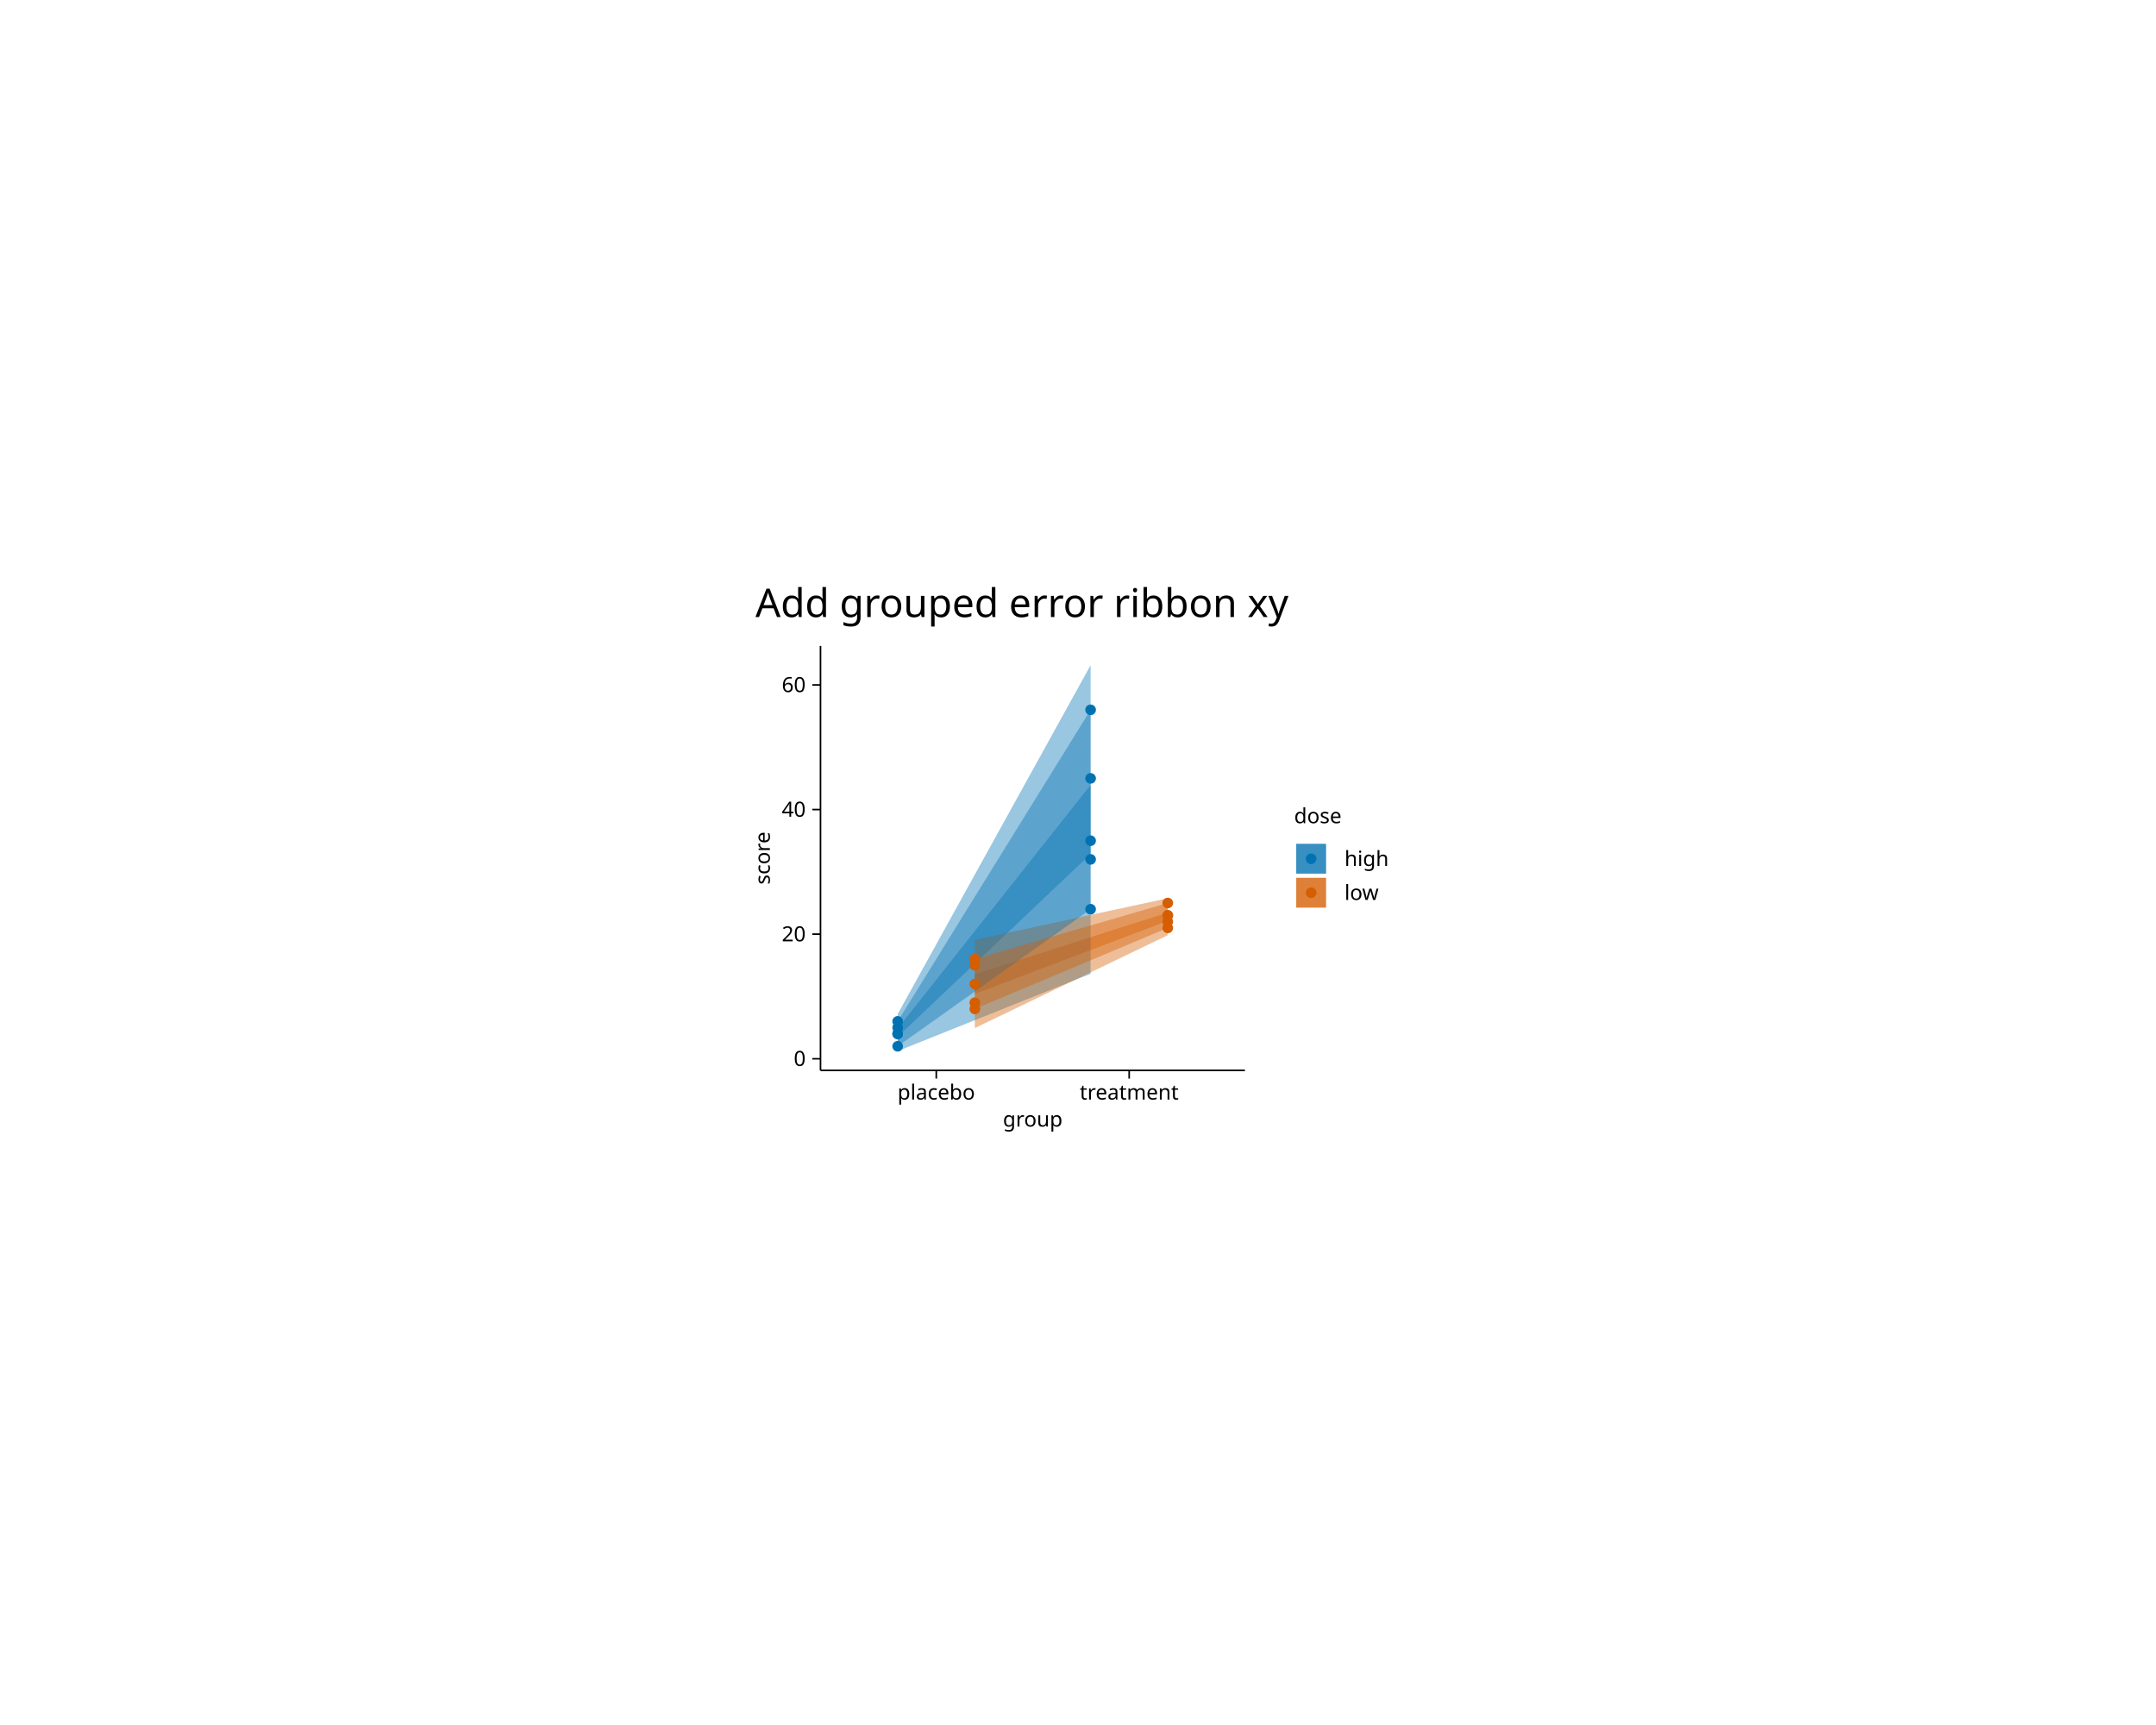
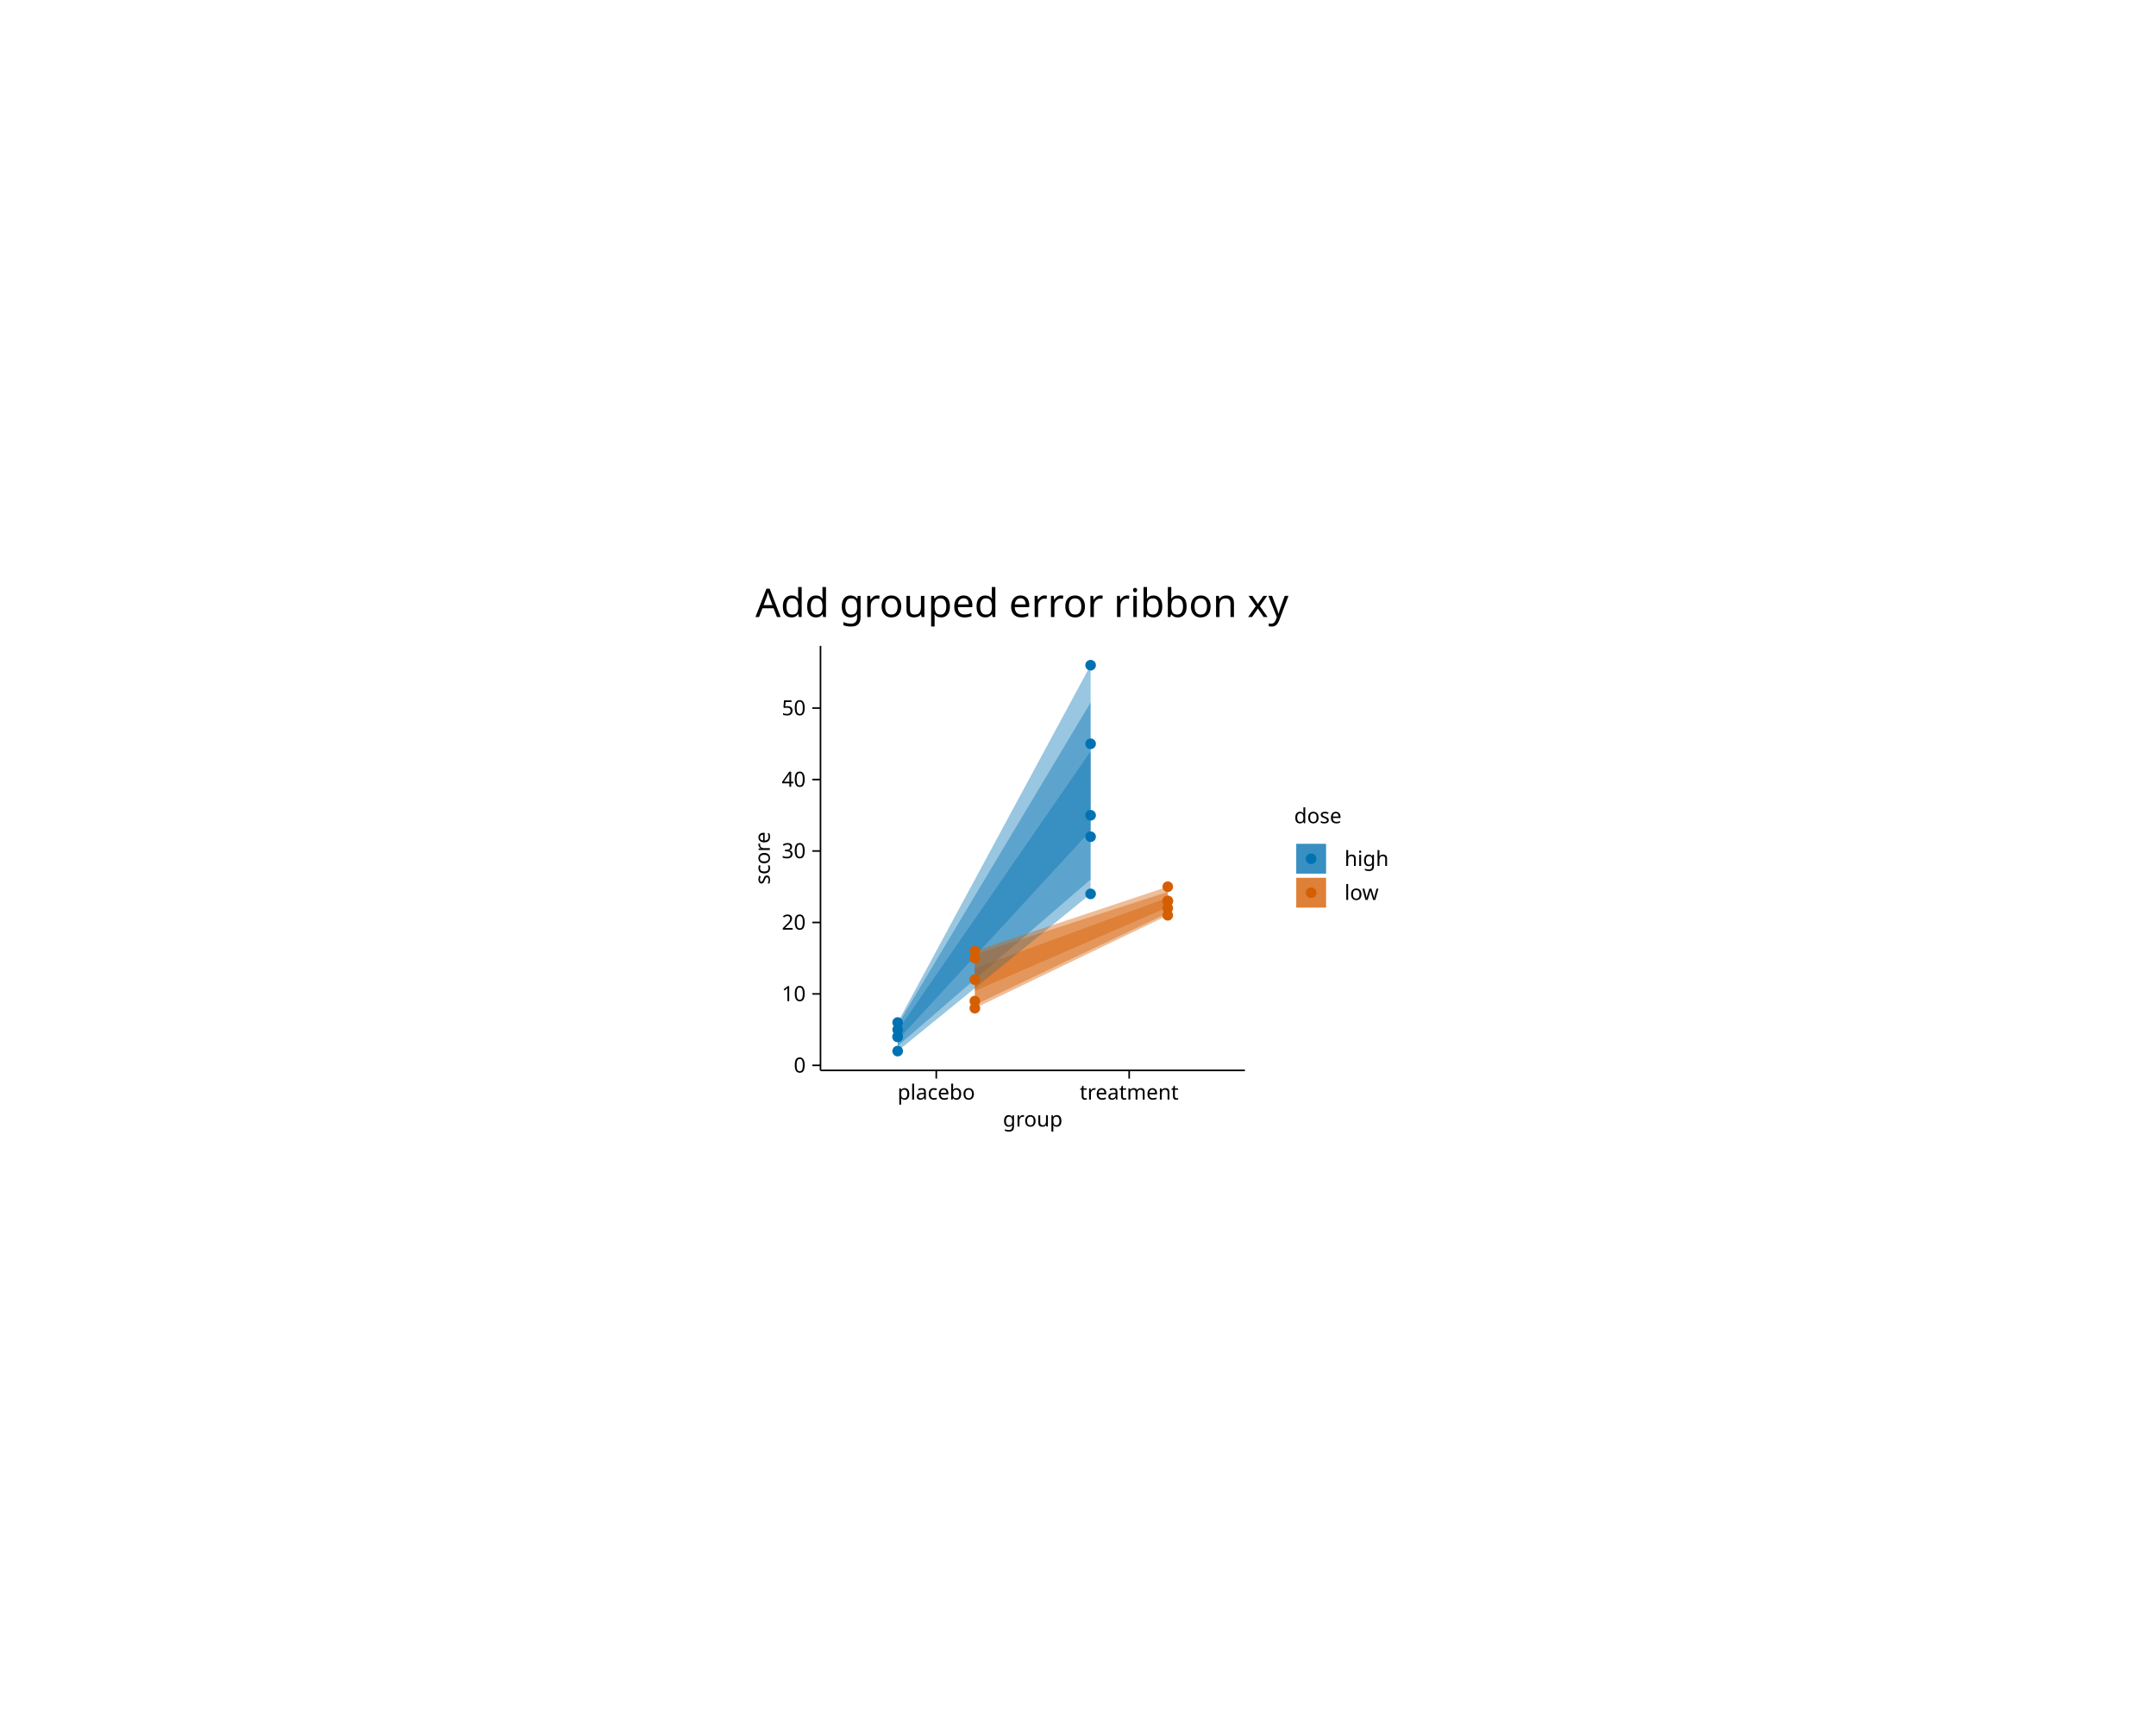
<svg xmlns="http://www.w3.org/2000/svg" class="svglite" data-engine-version="2.0" width="720.00pt" height="576.00pt" viewBox="0 0 720.00 576.00">
  <defs>
    <style type="text/css">
    .svglite line, .svglite polyline, .svglite polygon, .svglite path, .svglite rect, .svglite circle {
      fill: none;
      stroke: #000000;
      stroke-linecap: round;
      stroke-linejoin: round;
      stroke-miterlimit: 10.00;
    }
  </style>
  </defs>
  <rect width="100%" height="100%" style="stroke: none; fill: #FFFFFF;" />
  <defs>
    <clipPath id="cpMC4wMHw3MjAuMDB8MC4wMHw1NzYuMDA=">
      <rect x="0.00" y="0.00" width="720.00" height="576.00" />
    </clipPath>
  </defs>
  <g clip-path="url(#cpMC4wMHw3MjAuMDB8MC4wMHw1NzYuMDA=)">
</g>
  <defs>
    <clipPath id="cpMjQ1LjM5fDQ3NC42MXwxOTEuNDh8Mzg0LjUy">
      <rect x="245.39" y="191.48" width="229.22" height="193.04" />
    </clipPath>
  </defs>
  <g clip-path="url(#cpMjQ1LjM5fDQ3NC42MXwxOTEuNDh8Mzg0LjUy)">
    <rect x="245.39" y="191.48" width="229.22" height="193.04" style="stroke-width: 1.07; stroke: #FFFFFF; fill: #FFFFFF;" />
  </g>
  <g clip-path="url(#cpMC4wMHw3MjAuMDB8MC4wMHw1NzYuMDA=)">
</g>
  <defs>
    <clipPath id="cpMjc0LjAxfDQxNS43NXwyMTUuNjh8MzU3LjQx">
      <rect x="274.01" y="215.68" width="141.73" height="141.73" />
    </clipPath>
  </defs>
  <g clip-path="url(#cpMjc0LjAxfDQxNS43NXwyMTUuNjh8MzU3LjQx)">
</g>
  <g clip-path="url(#cpMC4wMHw3MjAuMDB8MC4wMHw1NzYuMDA=)">
</g>
  <defs>
    <clipPath id="cpMjUwLjg3fDQ2OS4xM3wyMTQuMjZ8Mzc5LjA0">
      <rect x="250.87" y="214.26" width="218.27" height="164.78" />
    </clipPath>
  </defs>
  <g clip-path="url(#cpMjUwLjg3fDQ2OS4xM3wyMTQuMjZ8Mzc5LjA0)">
    <rect x="250.87" y="214.26" width="218.27" height="164.78" style="stroke-width: 1.07; stroke: none;" />
  </g>
  <g clip-path="url(#cpMC4wMHw3MjAuMDB8MC4wMHw1NzYuMDA=)">
</g>
  <g clip-path="url(#cpMjc0LjAxfDQxNS43NXwyMTUuNjh8MzU3LjQx)">
    <rect x="274.01" y="215.68" width="141.73" height="141.73" style="stroke-width: 1.07; stroke: none;" />
-     <polygon points="299.78,343.42 364.21,262.12 364.21,285.16 299.78,346.18 " style="stroke-width: 0.00; stroke: none; stroke-linecap: butt; fill: #0072B2; fill-opacity: 0.40;" />
-     <polyline points="299.78,343.42 364.21,262.12 " style="stroke-width: 1.07; stroke: none; stroke-linecap: butt;" />
-     <polyline points="364.21,285.16 299.78,346.18 " style="stroke-width: 1.07; stroke: none; stroke-linecap: butt;" />
-     <polygon points="325.55,325.28 389.98,304.72 389.98,307.48 325.55,331.86 " style="stroke-width: 0.00; stroke: none; stroke-linecap: butt; fill: #D55E00; fill-opacity: 0.40;" />
-     <polyline points="325.55,325.28 389.98,304.72 " style="stroke-width: 1.07; stroke: none; stroke-linecap: butt;" />
-     <polyline points="389.98,307.48 325.55,331.86 " style="stroke-width: 1.07; stroke: none; stroke-linecap: butt;" />
-     <polygon points="299.78,338.63 364.21,222.12 364.21,325.16 299.78,350.97 " style="stroke-width: 0.00; stroke: none; stroke-linecap: butt; fill: #0072B2; fill-opacity: 0.40;" />
-     <polyline points="299.78,338.63 364.21,222.12 " style="stroke-width: 1.07; stroke: none; stroke-linecap: butt;" />
-     <polyline points="364.21,325.16 299.78,350.97 " style="stroke-width: 1.07; stroke: none; stroke-linecap: butt;" />
-     <polygon points="325.55,313.86 389.98,299.93 389.98,312.27 325.55,343.28 " style="stroke-width: 0.00; stroke: none; stroke-linecap: butt; fill: #D55E00; fill-opacity: 0.40;" />
-     <polyline points="325.55,313.86 389.98,299.93 " style="stroke-width: 1.07; stroke: none; stroke-linecap: butt;" />
-     <polyline points="389.98,312.27 325.55,343.28 " style="stroke-width: 1.07; stroke: none; stroke-linecap: butt;" />
-     <polygon points="299.78,341.05 364.21,237.02 364.21,303.60 299.78,349.37 " style="stroke-width: 0.00; stroke: none; stroke-linecap: butt; fill: #0072B2; fill-opacity: 0.40;" />
-     <polyline points="299.78,341.05 364.21,237.02 " style="stroke-width: 1.07; stroke: none; stroke-linecap: butt;" />
-     <polyline points="364.21,303.60 299.78,349.37 " style="stroke-width: 1.07; stroke: none; stroke-linecap: butt;" />
-     <polygon points="325.55,320.25 389.98,301.52 389.98,309.84 325.55,336.89 " style="stroke-width: 0.00; stroke: none; stroke-linecap: butt; fill: #D55E00; fill-opacity: 0.40;" />
-     <polyline points="325.55,320.25 389.98,301.52 " style="stroke-width: 1.07; stroke: none; stroke-linecap: butt;" />
-     <polyline points="389.98,309.84 325.55,336.89 " style="stroke-width: 1.07; stroke: none; stroke-linecap: butt;" />
-     <circle cx="299.78" cy="349.37" r="1.42" style="stroke-width: 0.71; stroke: #0072B2; fill: #0072B2;" />
-     <circle cx="299.78" cy="345.21" r="1.42" style="stroke-width: 0.71; stroke: #0072B2; fill: #0072B2;" />
-     <circle cx="299.78" cy="343.13" r="1.42" style="stroke-width: 0.71; stroke: #0072B2; fill: #0072B2;" />
-     <circle cx="299.78" cy="345.21" r="1.42" style="stroke-width: 0.71; stroke: #0072B2; fill: #0072B2;" />
-     <circle cx="299.78" cy="341.05" r="1.42" style="stroke-width: 0.71; stroke: #0072B2; fill: #0072B2;" />
-     <circle cx="325.55" cy="334.81" r="1.42" style="stroke-width: 0.71; stroke: #D55E00; fill: #D55E00;" />
-     <circle cx="325.55" cy="336.89" r="1.42" style="stroke-width: 0.71; stroke: #D55E00; fill: #D55E00;" />
-     <circle cx="325.55" cy="328.57" r="1.42" style="stroke-width: 0.71; stroke: #D55E00; fill: #D55E00;" />
-     <circle cx="325.55" cy="322.33" r="1.42" style="stroke-width: 0.71; stroke: #D55E00; fill: #D55E00;" />
-     <circle cx="325.55" cy="320.25" r="1.42" style="stroke-width: 0.71; stroke: #D55E00; fill: #D55E00;" />
-     <circle cx="364.21" cy="286.96" r="1.42" style="stroke-width: 0.71; stroke: #0072B2; fill: #0072B2;" />
-     <circle cx="364.21" cy="280.72" r="1.42" style="stroke-width: 0.71; stroke: #0072B2; fill: #0072B2;" />
-     <circle cx="364.21" cy="303.60" r="1.42" style="stroke-width: 0.71; stroke: #0072B2; fill: #0072B2;" />
-     <circle cx="364.21" cy="259.91" r="1.42" style="stroke-width: 0.71; stroke: #0072B2; fill: #0072B2;" />
-     <circle cx="364.21" cy="237.02" r="1.42" style="stroke-width: 0.71; stroke: #0072B2; fill: #0072B2;" />
-     <circle cx="389.98" cy="305.68" r="1.42" style="stroke-width: 0.71; stroke: #D55E00; fill: #D55E00;" />
-     <circle cx="389.98" cy="301.52" r="1.42" style="stroke-width: 0.71; stroke: #D55E00; fill: #D55E00;" />
-     <circle cx="389.98" cy="309.84" r="1.42" style="stroke-width: 0.71; stroke: #D55E00; fill: #D55E00;" />
-     <circle cx="389.98" cy="307.76" r="1.42" style="stroke-width: 0.71; stroke: #D55E00; fill: #D55E00;" />
-     <circle cx="389.98" cy="305.68" r="1.42" style="stroke-width: 0.71; stroke: #D55E00; fill: #D55E00;" />
+     <polygon points="299.78,344.14 364.21,250.90 364.21,277.33 299.78,347.30 " style="stroke-width: 0.00; stroke: none; stroke-linecap: butt; fill: #0072B2; fill-opacity: 0.40;" />
+     <polyline points="299.78,344.14 364.21,250.90 " style="stroke-width: 1.07; stroke: none; stroke-linecap: butt;" />
+     <polyline points="364.21,277.33 299.78,347.30 " style="stroke-width: 1.07; stroke: none; stroke-linecap: butt;" />
+     <polygon points="325.55,323.34 389.98,299.76 389.98,302.92 325.55,330.88 " style="stroke-width: 0.00; stroke: none; stroke-linecap: butt; fill: #D55E00; fill-opacity: 0.40;" />
+     <polyline points="325.55,323.34 389.98,299.76 " style="stroke-width: 1.07; stroke: none; stroke-linecap: butt;" />
+     <polyline points="389.98,302.92 325.55,330.88 " style="stroke-width: 1.07; stroke: none; stroke-linecap: butt;" />
+     <polygon points="299.78,342.18 364.21,234.57 364.21,293.66 299.78,349.26 " style="stroke-width: 0.00; stroke: none; stroke-linecap: butt; fill: #0072B2; fill-opacity: 0.40;" />
+     <polyline points="299.78,342.18 364.21,234.57 " style="stroke-width: 1.07; stroke: none; stroke-linecap: butt;" />
+     <polyline points="364.21,293.66 299.78,349.26 " style="stroke-width: 1.07; stroke: none; stroke-linecap: butt;" />
+     <polygon points="325.55,318.67 389.98,297.80 389.98,304.88 325.55,335.54 " style="stroke-width: 0.00; stroke: none; stroke-linecap: butt; fill: #D55E00; fill-opacity: 0.40;" />
+     <polyline points="325.55,318.67 389.98,297.80 " style="stroke-width: 1.07; stroke: none; stroke-linecap: butt;" />
+     <polyline points="389.98,304.88 325.55,335.54 " style="stroke-width: 1.07; stroke: none; stroke-linecap: butt;" />
+     <polygon points="299.78,341.43 364.21,222.12 364.21,298.48 299.78,350.97 " style="stroke-width: 0.00; stroke: none; stroke-linecap: butt; fill: #0072B2; fill-opacity: 0.40;" />
+     <polyline points="299.78,341.43 364.21,222.12 " style="stroke-width: 1.07; stroke: none; stroke-linecap: butt;" />
+     <polyline points="364.21,298.48 299.78,350.97 " style="stroke-width: 1.07; stroke: none; stroke-linecap: butt;" />
+     <polygon points="325.55,317.56 389.98,296.09 389.98,305.63 325.55,336.65 " style="stroke-width: 0.00; stroke: none; stroke-linecap: butt; fill: #D55E00; fill-opacity: 0.40;" />
+     <polyline points="325.55,317.56 389.98,296.09 " style="stroke-width: 1.07; stroke: none; stroke-linecap: butt;" />
+     <polyline points="389.98,305.63 325.55,336.65 " style="stroke-width: 1.07; stroke: none; stroke-linecap: butt;" />
+     <circle cx="299.78" cy="350.97" r="1.42" style="stroke-width: 0.71; stroke: #0072B2; fill: #0072B2;" />
+     <circle cx="299.78" cy="346.20" r="1.42" style="stroke-width: 0.71; stroke: #0072B2; fill: #0072B2;" />
+     <circle cx="299.78" cy="343.81" r="1.42" style="stroke-width: 0.71; stroke: #0072B2; fill: #0072B2;" />
+     <circle cx="299.78" cy="346.20" r="1.42" style="stroke-width: 0.71; stroke: #0072B2; fill: #0072B2;" />
+     <circle cx="299.78" cy="341.43" r="1.42" style="stroke-width: 0.71; stroke: #0072B2; fill: #0072B2;" />
+     <circle cx="325.55" cy="334.27" r="1.42" style="stroke-width: 0.71; stroke: #D55E00; fill: #D55E00;" />
+     <circle cx="325.55" cy="336.65" r="1.42" style="stroke-width: 0.71; stroke: #D55E00; fill: #D55E00;" />
+     <circle cx="325.55" cy="327.11" r="1.42" style="stroke-width: 0.71; stroke: #D55E00; fill: #D55E00;" />
+     <circle cx="325.55" cy="319.95" r="1.42" style="stroke-width: 0.71; stroke: #D55E00; fill: #D55E00;" />
+     <circle cx="325.55" cy="317.56" r="1.42" style="stroke-width: 0.71; stroke: #D55E00; fill: #D55E00;" />
+     <circle cx="364.21" cy="279.39" r="1.42" style="stroke-width: 0.71; stroke: #0072B2; fill: #0072B2;" />
+     <circle cx="364.21" cy="272.23" r="1.42" style="stroke-width: 0.71; stroke: #0072B2; fill: #0072B2;" />
+     <circle cx="364.21" cy="298.48" r="1.42" style="stroke-width: 0.71; stroke: #0072B2; fill: #0072B2;" />
+     <circle cx="364.21" cy="248.37" r="1.42" style="stroke-width: 0.71; stroke: #0072B2; fill: #0072B2;" />
+     <circle cx="364.21" cy="222.12" r="1.42" style="stroke-width: 0.71; stroke: #0072B2; fill: #0072B2;" />
+     <circle cx="389.98" cy="300.86" r="1.42" style="stroke-width: 0.71; stroke: #D55E00; fill: #D55E00;" />
+     <circle cx="389.98" cy="296.09" r="1.42" style="stroke-width: 0.71; stroke: #D55E00; fill: #D55E00;" />
+     <circle cx="389.98" cy="305.63" r="1.42" style="stroke-width: 0.71; stroke: #D55E00; fill: #D55E00;" />
+     <circle cx="389.98" cy="303.25" r="1.42" style="stroke-width: 0.71; stroke: #D55E00; fill: #D55E00;" />
+     <circle cx="389.98" cy="300.86" r="1.42" style="stroke-width: 0.71; stroke: #D55E00; fill: #D55E00;" />
  </g>
  <g clip-path="url(#cpMC4wMHw3MjAuMDB8MC4wMHw1NzYuMDA=)">
    <polyline points="274.01,357.41 274.01,215.68 " style="stroke-width: 0.53; stroke-linecap: butt;" />
-     <text x="269.08" y="355.94" text-anchor="end" style="font-size: 7.00px; font-family: sans;" textLength="3.89px" lengthAdjust="spacingAndGlyphs">0</text>
-     <text x="269.08" y="314.33" text-anchor="end" style="font-size: 7.00px; font-family: sans;" textLength="7.79px" lengthAdjust="spacingAndGlyphs">20</text>
-     <text x="269.08" y="272.72" text-anchor="end" style="font-size: 7.00px; font-family: sans;" textLength="7.79px" lengthAdjust="spacingAndGlyphs">40</text>
-     <text x="269.08" y="231.11" text-anchor="end" style="font-size: 7.00px; font-family: sans;" textLength="7.79px" lengthAdjust="spacingAndGlyphs">60</text>
-     <polyline points="271.27,353.54 274.01,353.54 " style="stroke-width: 0.53; stroke-linecap: butt;" />
-     <polyline points="271.27,311.92 274.01,311.92 " style="stroke-width: 0.53; stroke-linecap: butt;" />
-     <polyline points="271.27,270.31 274.01,270.31 " style="stroke-width: 0.53; stroke-linecap: butt;" />
-     <polyline points="271.27,228.70 274.01,228.70 " style="stroke-width: 0.53; stroke-linecap: butt;" />
+     <text x="269.08" y="358.15" text-anchor="end" style="font-size: 7.00px; font-family: sans;" textLength="3.89px" lengthAdjust="spacingAndGlyphs">0</text>
+     <text x="269.08" y="334.29" text-anchor="end" style="font-size: 7.00px; font-family: sans;" textLength="7.79px" lengthAdjust="spacingAndGlyphs">10</text>
+     <text x="269.08" y="310.43" text-anchor="end" style="font-size: 7.00px; font-family: sans;" textLength="7.79px" lengthAdjust="spacingAndGlyphs">20</text>
+     <text x="269.08" y="286.57" text-anchor="end" style="font-size: 7.00px; font-family: sans;" textLength="7.79px" lengthAdjust="spacingAndGlyphs">30</text>
+     <text x="269.08" y="262.71" text-anchor="end" style="font-size: 7.00px; font-family: sans;" textLength="7.79px" lengthAdjust="spacingAndGlyphs">40</text>
+     <text x="269.08" y="238.85" text-anchor="end" style="font-size: 7.00px; font-family: sans;" textLength="7.79px" lengthAdjust="spacingAndGlyphs">50</text>
+     <polyline points="271.27,355.74 274.01,355.74 " style="stroke-width: 0.53; stroke-linecap: butt;" />
+     <polyline points="271.27,331.88 274.01,331.88 " style="stroke-width: 0.53; stroke-linecap: butt;" />
+     <polyline points="271.27,308.02 274.01,308.02 " style="stroke-width: 0.53; stroke-linecap: butt;" />
+     <polyline points="271.27,284.16 274.01,284.16 " style="stroke-width: 0.53; stroke-linecap: butt;" />
+     <polyline points="271.27,260.30 274.01,260.30 " style="stroke-width: 0.53; stroke-linecap: butt;" />
+     <polyline points="271.27,236.44 274.01,236.44 " style="stroke-width: 0.53; stroke-linecap: butt;" />
    <polyline points="274.01,357.41 415.75,357.41 " style="stroke-width: 0.53; stroke-linecap: butt;" />
    <polyline points="312.67,360.15 312.67,357.41 " style="stroke-width: 0.53; stroke-linecap: butt;" />
    <polyline points="377.09,360.15 377.09,357.41 " style="stroke-width: 0.53; stroke-linecap: butt;" />
    <text x="312.67" y="367.16" text-anchor="middle" style="font-size: 7.00px; font-family: sans;" textLength="24.52px" lengthAdjust="spacingAndGlyphs">placebo</text>
    <text x="377.09" y="367.16" text-anchor="middle" style="font-size: 7.00px; font-family: sans;" textLength="29.57px" lengthAdjust="spacingAndGlyphs">treatment</text>
    <text x="344.88" y="376.17" text-anchor="middle" style="font-size: 7.00px; font-family: sans;" textLength="17.90px" lengthAdjust="spacingAndGlyphs">group</text>
    <text transform="translate(257.10,286.55) rotate(-90)" text-anchor="middle" style="font-size: 7.00px; font-family: sans;" textLength="17.12px" lengthAdjust="spacingAndGlyphs">score</text>
    <rect x="426.70" y="263.85" width="41.01" height="45.39" style="stroke-width: 1.07; stroke: none;" />
    <text x="432.18" y="274.88" style="font-size: 7.00px; font-family: sans;" textLength="15.18px" lengthAdjust="spacingAndGlyphs">dose</text>
    <rect x="432.18" y="281.08" width="11.34" height="11.34" style="stroke-width: 1.07; stroke: none;" />
    <rect x="432.89" y="281.79" width="9.92" height="9.92" style="stroke-width: 1.07; stroke: none; stroke-linecap: butt; stroke-linejoin: miter; fill: #0072B2; fill-opacity: 0.40;" />
    <rect x="432.89" y="281.79" width="9.92" height="9.92" style="stroke-width: 1.07; stroke: none; stroke-linecap: butt; stroke-linejoin: miter; fill: #0072B2; fill-opacity: 0.40;" />
    <rect x="432.89" y="281.79" width="9.92" height="9.92" style="stroke-width: 1.07; stroke: none; stroke-linecap: butt; stroke-linejoin: miter; fill: #0072B2; fill-opacity: 0.40;" />
    <circle cx="437.85" cy="286.75" r="1.42" style="stroke-width: 0.71; stroke: #0072B2; fill: #0072B2;" />
    <rect x="432.18" y="292.42" width="11.34" height="11.34" style="stroke-width: 1.07; stroke: none;" />
    <rect x="432.89" y="293.13" width="9.92" height="9.92" style="stroke-width: 1.07; stroke: none; stroke-linecap: butt; stroke-linejoin: miter; fill: #D55E00; fill-opacity: 0.40;" />
    <rect x="432.89" y="293.13" width="9.92" height="9.92" style="stroke-width: 1.07; stroke: none; stroke-linecap: butt; stroke-linejoin: miter; fill: #D55E00; fill-opacity: 0.40;" />
    <rect x="432.89" y="293.13" width="9.92" height="9.92" style="stroke-width: 1.07; stroke: none; stroke-linecap: butt; stroke-linejoin: miter; fill: #D55E00; fill-opacity: 0.40;" />
    <circle cx="437.85" cy="298.09" r="1.42" style="stroke-width: 0.71; stroke: #D55E00; fill: #D55E00;" />
    <text x="449.00" y="289.16" style="font-size: 7.00px; font-family: sans;" textLength="13.23px" lengthAdjust="spacingAndGlyphs">high</text>
    <text x="449.00" y="300.50" style="font-size: 7.00px; font-family: sans;" textLength="10.50px" lengthAdjust="spacingAndGlyphs">low</text>
    <text x="252.28" y="206.04" style="font-size: 13.20px; font-family: sans;" textLength="164.38px" lengthAdjust="spacingAndGlyphs">Add grouped error ribbon xy</text>
  </g>
</svg>
